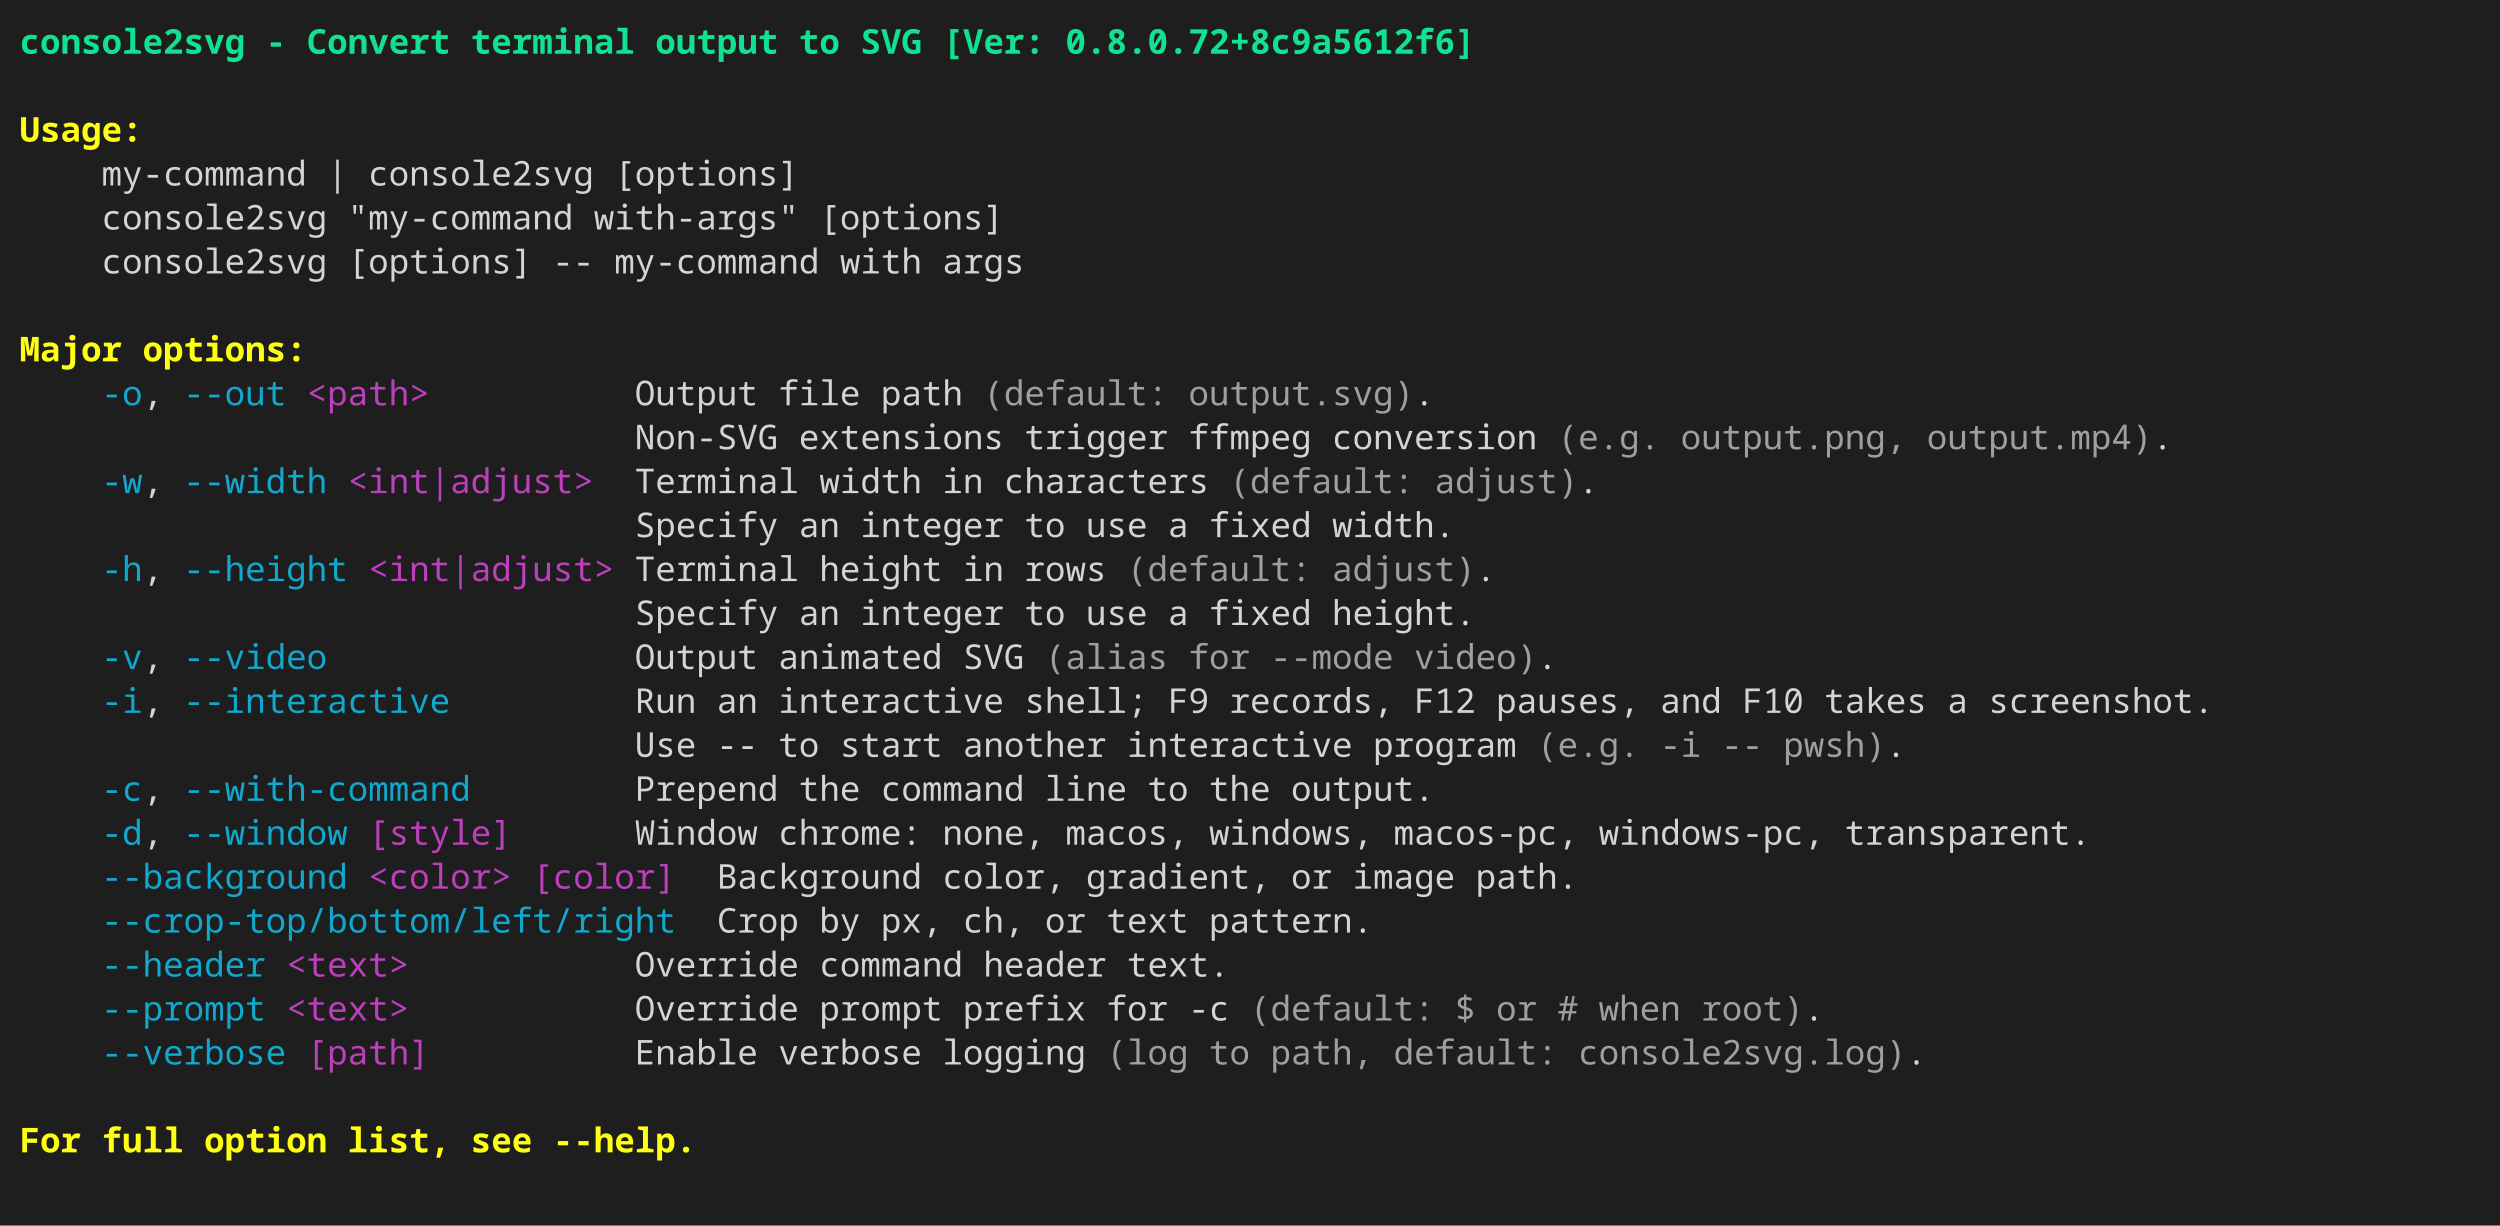
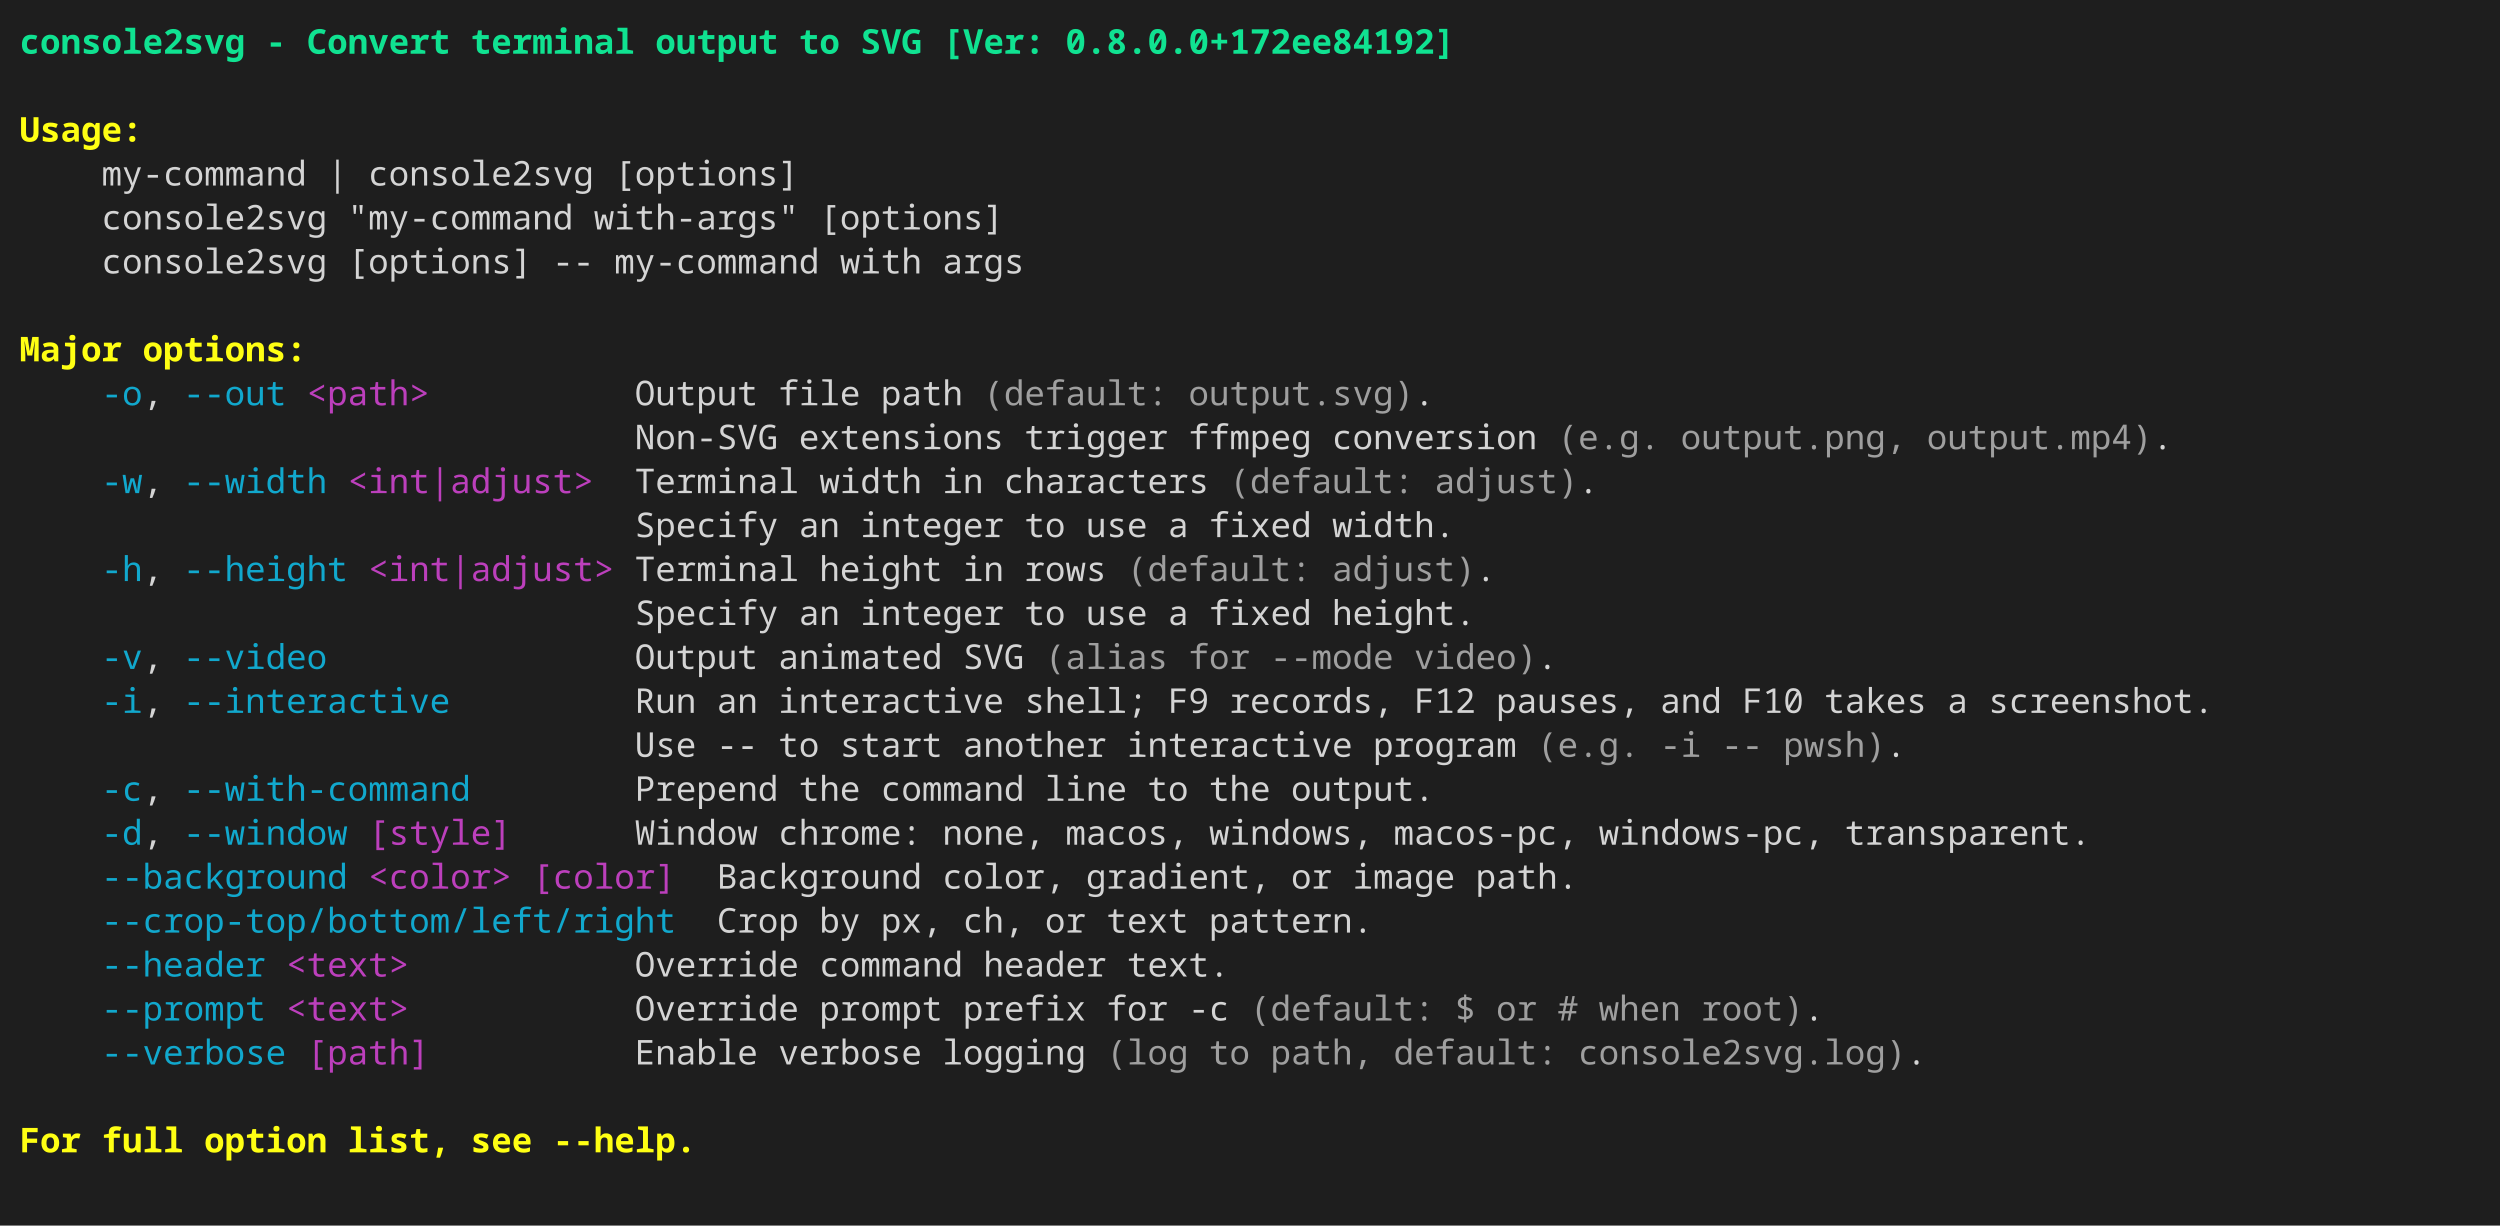
<svg xmlns="http://www.w3.org/2000/svg" width="1024" height="502" viewBox="0 0 1024 502" role="img" aria-label="console2svg output">
  <style>
.c2.c { font-family: "JetBrains Mono","Cascadia Mono","Segoe UI Mono","Noto Sans Mono","SFMono-Regular",Menlo,Consolas,"DejaVu Sans Mono","Liberation Mono",monospace; font-size: 14px; }
.c2 text { dominant-baseline: alphabetic; }
.c2 .q { shape-rendering: crispEdges; }
.c2 .w { white-space: pre; }
.c2 .aa{fill:#10E291;font-weight:bold}
.c2 .ab{fill:#FFFF13;font-weight:bold}
.c2 .ac{fill:#d4d4d4}
.c2 .ad{fill:#11a8cd}
.c2 .ae{fill:#bc3fbc}
.c2 .af{fill:#9F9F9F}
</style>
  <rect width="1024" height="502" fill="#1e1e1e" />
  <g class="c2 c" transform="translate(8 8)">
    <rect width="1008" height="486" fill="#1e1e1e" />
-     <text class="aa w" y="14" textLength="596.4">console2svg - Convert terminal output to SVG [Ver: 0.8.0.72+8c9a5612f6]</text>
+     <text class="aa w" y="14" textLength="588">console2svg - Convert terminal output to SVG [Ver: 0.8.0.0+172ee84192]</text>
    <text class="ab" y="50" textLength="50.4">Usage:</text>
    <text class="ac w" x="33.6" y="68" textLength="285.6">my-command | console2svg [options]</text>
    <text class="ac w" x="33.6" y="86" textLength="369.6">console2svg "my-command with-args" [options]</text>
    <text class="ac w" x="33.6" y="104" textLength="378">console2svg [options] -- my-command with args</text>
    <text class="ab w" y="140" textLength="117.6">Major options:</text>
    <text class="ad" x="33.6" y="158" textLength="16.8">-o</text>
    <text class="ac" x="50.4" y="158" textLength="8.4">,</text>
    <text class="ad" x="67.2" y="158" textLength="42">--out</text>
    <text class="ae" x="117.6" y="158" textLength="50.4">&lt;path&gt;</text>
    <text class="ac w" x="252" y="158" textLength="134.4">Output file path</text>
    <text class="af w" x="394.8" y="158" textLength="176.4">(default: output.svg)</text>
    <text class="ac" x="571.2" y="158" textLength="8.4">.</text>
    <text class="ac w" x="252" y="176" textLength="369.6">Non-SVG extensions trigger ffmpeg conversion</text>
    <text class="af w" x="630" y="176" textLength="243.6">(e.g. output.png, output.mp4)</text>
    <text class="ac" x="873.6" y="176" textLength="8.4">.</text>
    <text class="ad" x="33.6" y="194" textLength="16.8">-w</text>
    <text class="ac" x="50.4" y="194" textLength="8.4">,</text>
    <text class="ad" x="67.2" y="194" textLength="58.8">--width</text>
    <text class="ae" x="134.4" y="194" textLength="100.8">&lt;int|adjust&gt;</text>
    <text class="ac w" x="252" y="194" textLength="235.2">Terminal width in characters</text>
    <text class="af w" x="495.6" y="194" textLength="142.8">(default: adjust)</text>
    <text class="ac" x="638.4" y="194" textLength="8.4">.</text>
    <text class="ac w" x="252" y="212" textLength="336">Specify an integer to use a fixed width.</text>
    <text class="ad" x="33.6" y="230" textLength="16.8">-h</text>
    <text class="ac" x="50.4" y="230" textLength="8.4">,</text>
    <text class="ad" x="67.2" y="230" textLength="67.2">--height</text>
    <text class="ae" x="142.8" y="230" textLength="100.8">&lt;int|adjust&gt;</text>
    <text class="ac w" x="252" y="230" textLength="193.2">Terminal height in rows</text>
    <text class="af w" x="453.6" y="230" textLength="142.8">(default: adjust)</text>
    <text class="ac" x="596.4" y="230" textLength="8.4">.</text>
    <text class="ac w" x="252" y="248" textLength="344.4">Specify an integer to use a fixed height.</text>
    <text class="ad" x="33.6" y="266" textLength="16.8">-v</text>
    <text class="ac" x="50.4" y="266" textLength="8.4">,</text>
    <text class="ad" x="67.2" y="266" textLength="58.8">--video</text>
    <text class="ac w" x="252" y="266" textLength="159.6">Output animated SVG</text>
    <text class="af w" x="420" y="266" textLength="201.6">(alias for --mode video)</text>
    <text class="ac" x="621.6" y="266" textLength="8.4">.</text>
    <text class="ad" x="33.6" y="284" textLength="16.8">-i</text>
    <text class="ac" x="50.4" y="284" textLength="8.4">,</text>
    <text class="ad" x="67.2" y="284" textLength="109.2">--interactive</text>
    <text class="ac w" x="252" y="284" textLength="646.8">Run an interactive shell; F9 records, F12 pauses, and F10 takes a screenshot.</text>
    <text class="ac w" x="252" y="302" textLength="361.2">Use -- to start another interactive program</text>
    <text class="af w" x="621.6" y="302" textLength="142.8">(e.g. -i -- pwsh)</text>
    <text class="ac" x="764.4" y="302" textLength="8.4">.</text>
    <text class="ad" x="33.6" y="320" textLength="16.8">-c</text>
    <text class="ac" x="50.4" y="320" textLength="8.4">,</text>
    <text class="ad" x="67.2" y="320" textLength="117.6">--with-command</text>
    <text class="ac w" x="252" y="320" textLength="327.6">Prepend the command line to the output.</text>
    <text class="ad" x="33.6" y="338" textLength="16.8">-d</text>
    <text class="ac" x="50.4" y="338" textLength="8.4">,</text>
    <text class="ad" x="67.2" y="338" textLength="67.2">--window</text>
    <text class="ae" x="142.8" y="338" textLength="58.8">[style]</text>
    <text class="ac w" x="252" y="338" textLength="596.4">Window chrome: none, macos, windows, macos-pc, windows-pc, transparent.</text>
    <text class="ad" x="33.6" y="356" textLength="100.8">--background</text>
    <text class="ae" x="142.8" y="356" textLength="58.8">&lt;color&gt;</text>
    <text class="ae" x="210" y="356" textLength="58.8">[color]</text>
    <text class="ac w" x="285.6" y="356" textLength="352.8">Background color, gradient, or image path.</text>
    <text class="ad" x="33.6" y="374" textLength="235.2">--crop-top/bottom/left/right</text>
    <text class="ac w" x="285.6" y="374" textLength="268.8">Crop by px, ch, or text pattern.</text>
    <text class="ad" x="33.6" y="392" textLength="67.2">--header</text>
    <text class="ae" x="109.2" y="392" textLength="50.4">&lt;text&gt;</text>
    <text class="ac w" x="252" y="392" textLength="243.6">Override command header text.</text>
    <text class="ad" x="33.6" y="410" textLength="67.2">--prompt</text>
    <text class="ae" x="109.2" y="410" textLength="50.4">&lt;text&gt;</text>
    <text class="ac w" x="252" y="410" textLength="243.6">Override prompt prefix for -c</text>
    <text class="af w" x="504" y="410" textLength="226.8">(default: $ or # when root)</text>
    <text class="ac" x="730.8" y="410" textLength="8.4">.</text>
    <text class="ad" x="33.6" y="428" textLength="75.6">--verbose</text>
    <text class="ae" x="117.6" y="428" textLength="50.4">[path]</text>
    <text class="ac w" x="252" y="428" textLength="184.8">Enable verbose logging</text>
    <text class="af w" x="445.2" y="428" textLength="327.6">(log to path, default: console2svg.log)</text>
    <text class="ac" x="772.8" y="428" textLength="8.4">.</text>
    <text class="ab w" y="464" textLength="277.2">For full option list, see --help.</text>
  </g>
</svg>
